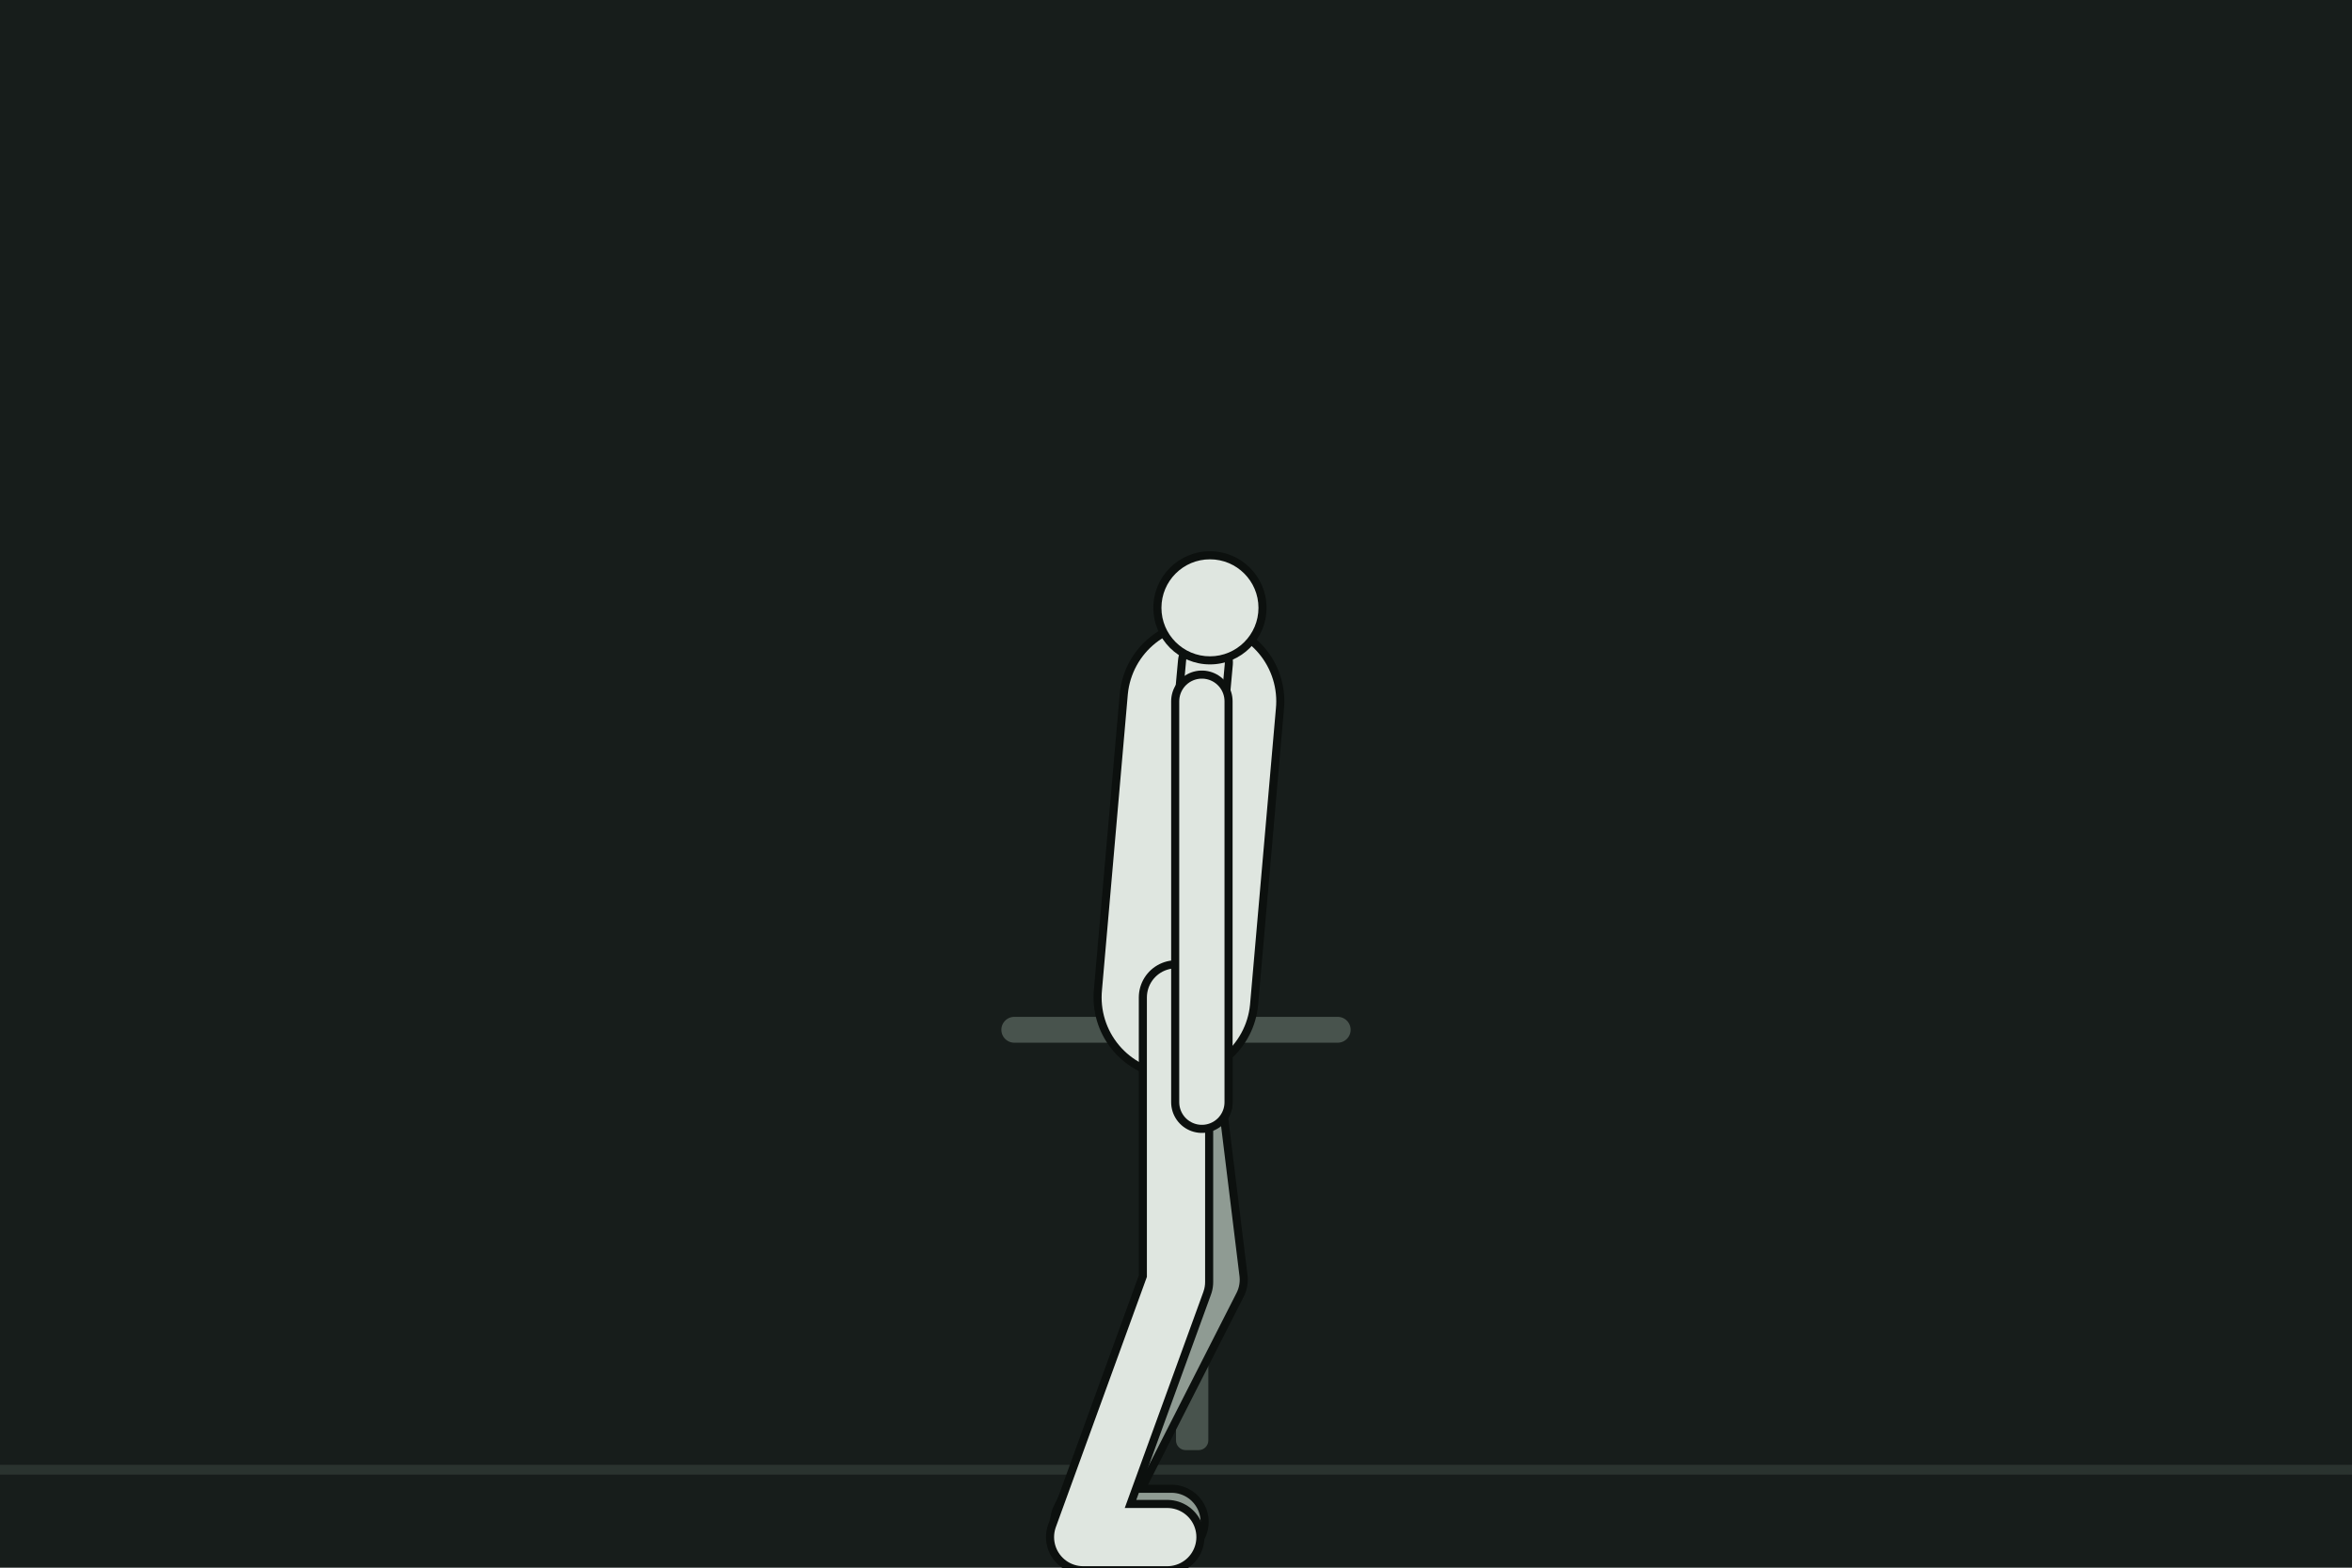
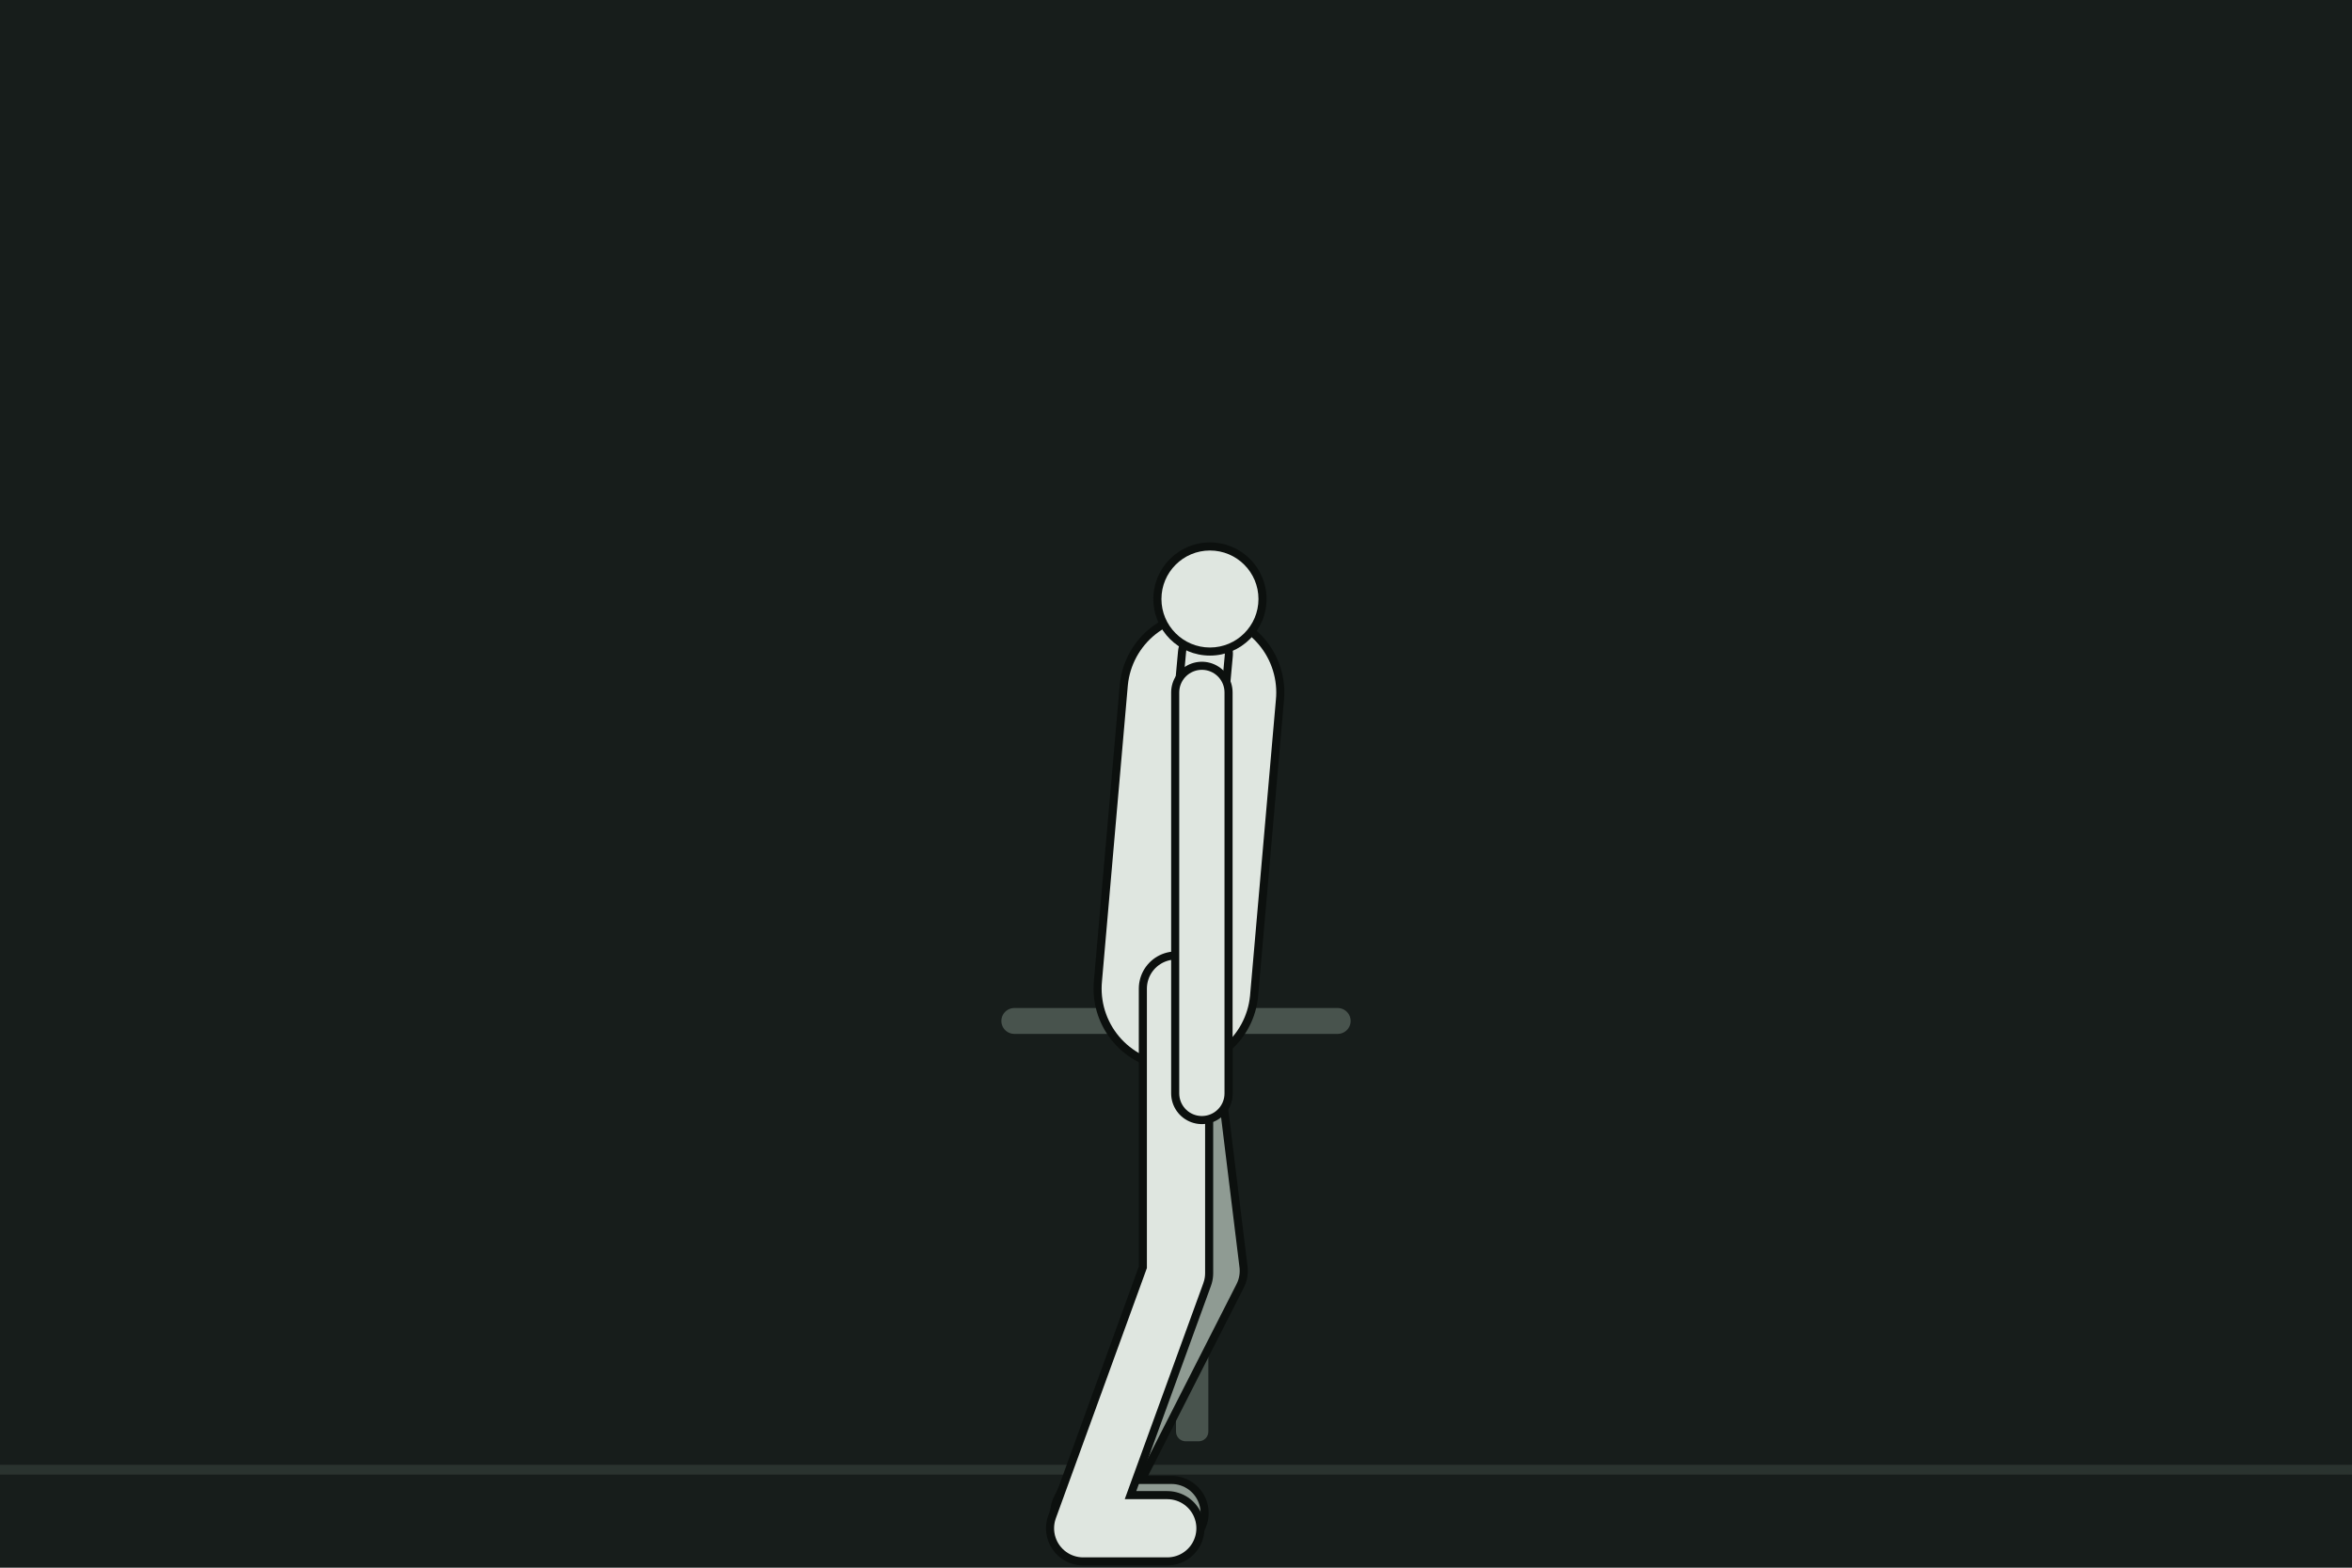
<svg xmlns="http://www.w3.org/2000/svg" viewBox="0 0 480 320" width="480" height="320" role="img" aria-label="swedish-dip (start)">
  <rect width="480" height="320" fill="#171d1b" />
  <line x1="0" y1="300" x2="480" y2="300" stroke="#2a332f" stroke-width="2" />
-   <g transform="translate(81.6 104.6) scale(0.66)">
+   <g transform="translate(81.6 102.8) scale(0.66)">
    <line x1="190" y1="160" x2="290" y2="160" stroke="#48534d" stroke-width="8" stroke-linecap="round" />
    <rect x="240" y="160" width="10" height="130" rx="3" fill="#48534d" />
    <polyline points="248,58.4 248,118.4 248,172.4 248,182.4" fill="none" stroke="#0c100e" stroke-width="19" stroke-linecap="round" stroke-linejoin="round" />
    <polyline points="248,58.4 248,118.4 248,172.4 248,182.4" fill="none" stroke="#8f9b93" stroke-width="14" stroke-linecap="round" stroke-linejoin="round" />
    <polyline points="240,150 250.7,237.3 212.6,312.2 238.6,312.2" fill="none" stroke="#0c100e" stroke-width="23" stroke-linecap="round" stroke-linejoin="round" />
    <polyline points="240,150 250.7,237.3 212.6,312.2 238.6,312.2" fill="none" stroke="#8f9b93" stroke-width="18" stroke-linecap="round" stroke-linejoin="round" />
    <polyline points="240,150 248,58.4" fill="none" stroke="#0c100e" stroke-width="51" stroke-linecap="round" stroke-linejoin="round" />
    <polyline points="240,150 248,58.4" fill="none" stroke="#dfe6e0" stroke-width="46" stroke-linecap="round" stroke-linejoin="round" />
    <polyline points="248,58.4 249.1,46.4" fill="none" stroke="#0c100e" stroke-width="17" stroke-linecap="round" stroke-linejoin="round" />
    <polyline points="248,58.4 249.1,46.4" fill="none" stroke="#dfe6e0" stroke-width="12" stroke-linecap="round" stroke-linejoin="round" />
    <circle cx="250.5" cy="29.5" r="17.5" fill="#0c100e" />
    <circle cx="250.5" cy="29.5" r="15" fill="#dfe6e0" />
    <polyline points="240,150 240,238 211.3,316.9 237.3,316.9" fill="none" stroke="#0c100e" stroke-width="23" stroke-linecap="round" stroke-linejoin="round" />
    <polyline points="240,150 240,238 211.3,316.9 237.3,316.9" fill="none" stroke="#dfe6e0" stroke-width="18" stroke-linecap="round" stroke-linejoin="round" />
    <polyline points="248,58.4 248,118.4 248,172.4 248,182.4" fill="none" stroke="#0c100e" stroke-width="19" stroke-linecap="round" stroke-linejoin="round" />
    <polyline points="248,58.4 248,118.4 248,172.4 248,182.4" fill="none" stroke="#dfe6e0" stroke-width="14" stroke-linecap="round" stroke-linejoin="round" />
  </g>
</svg>
